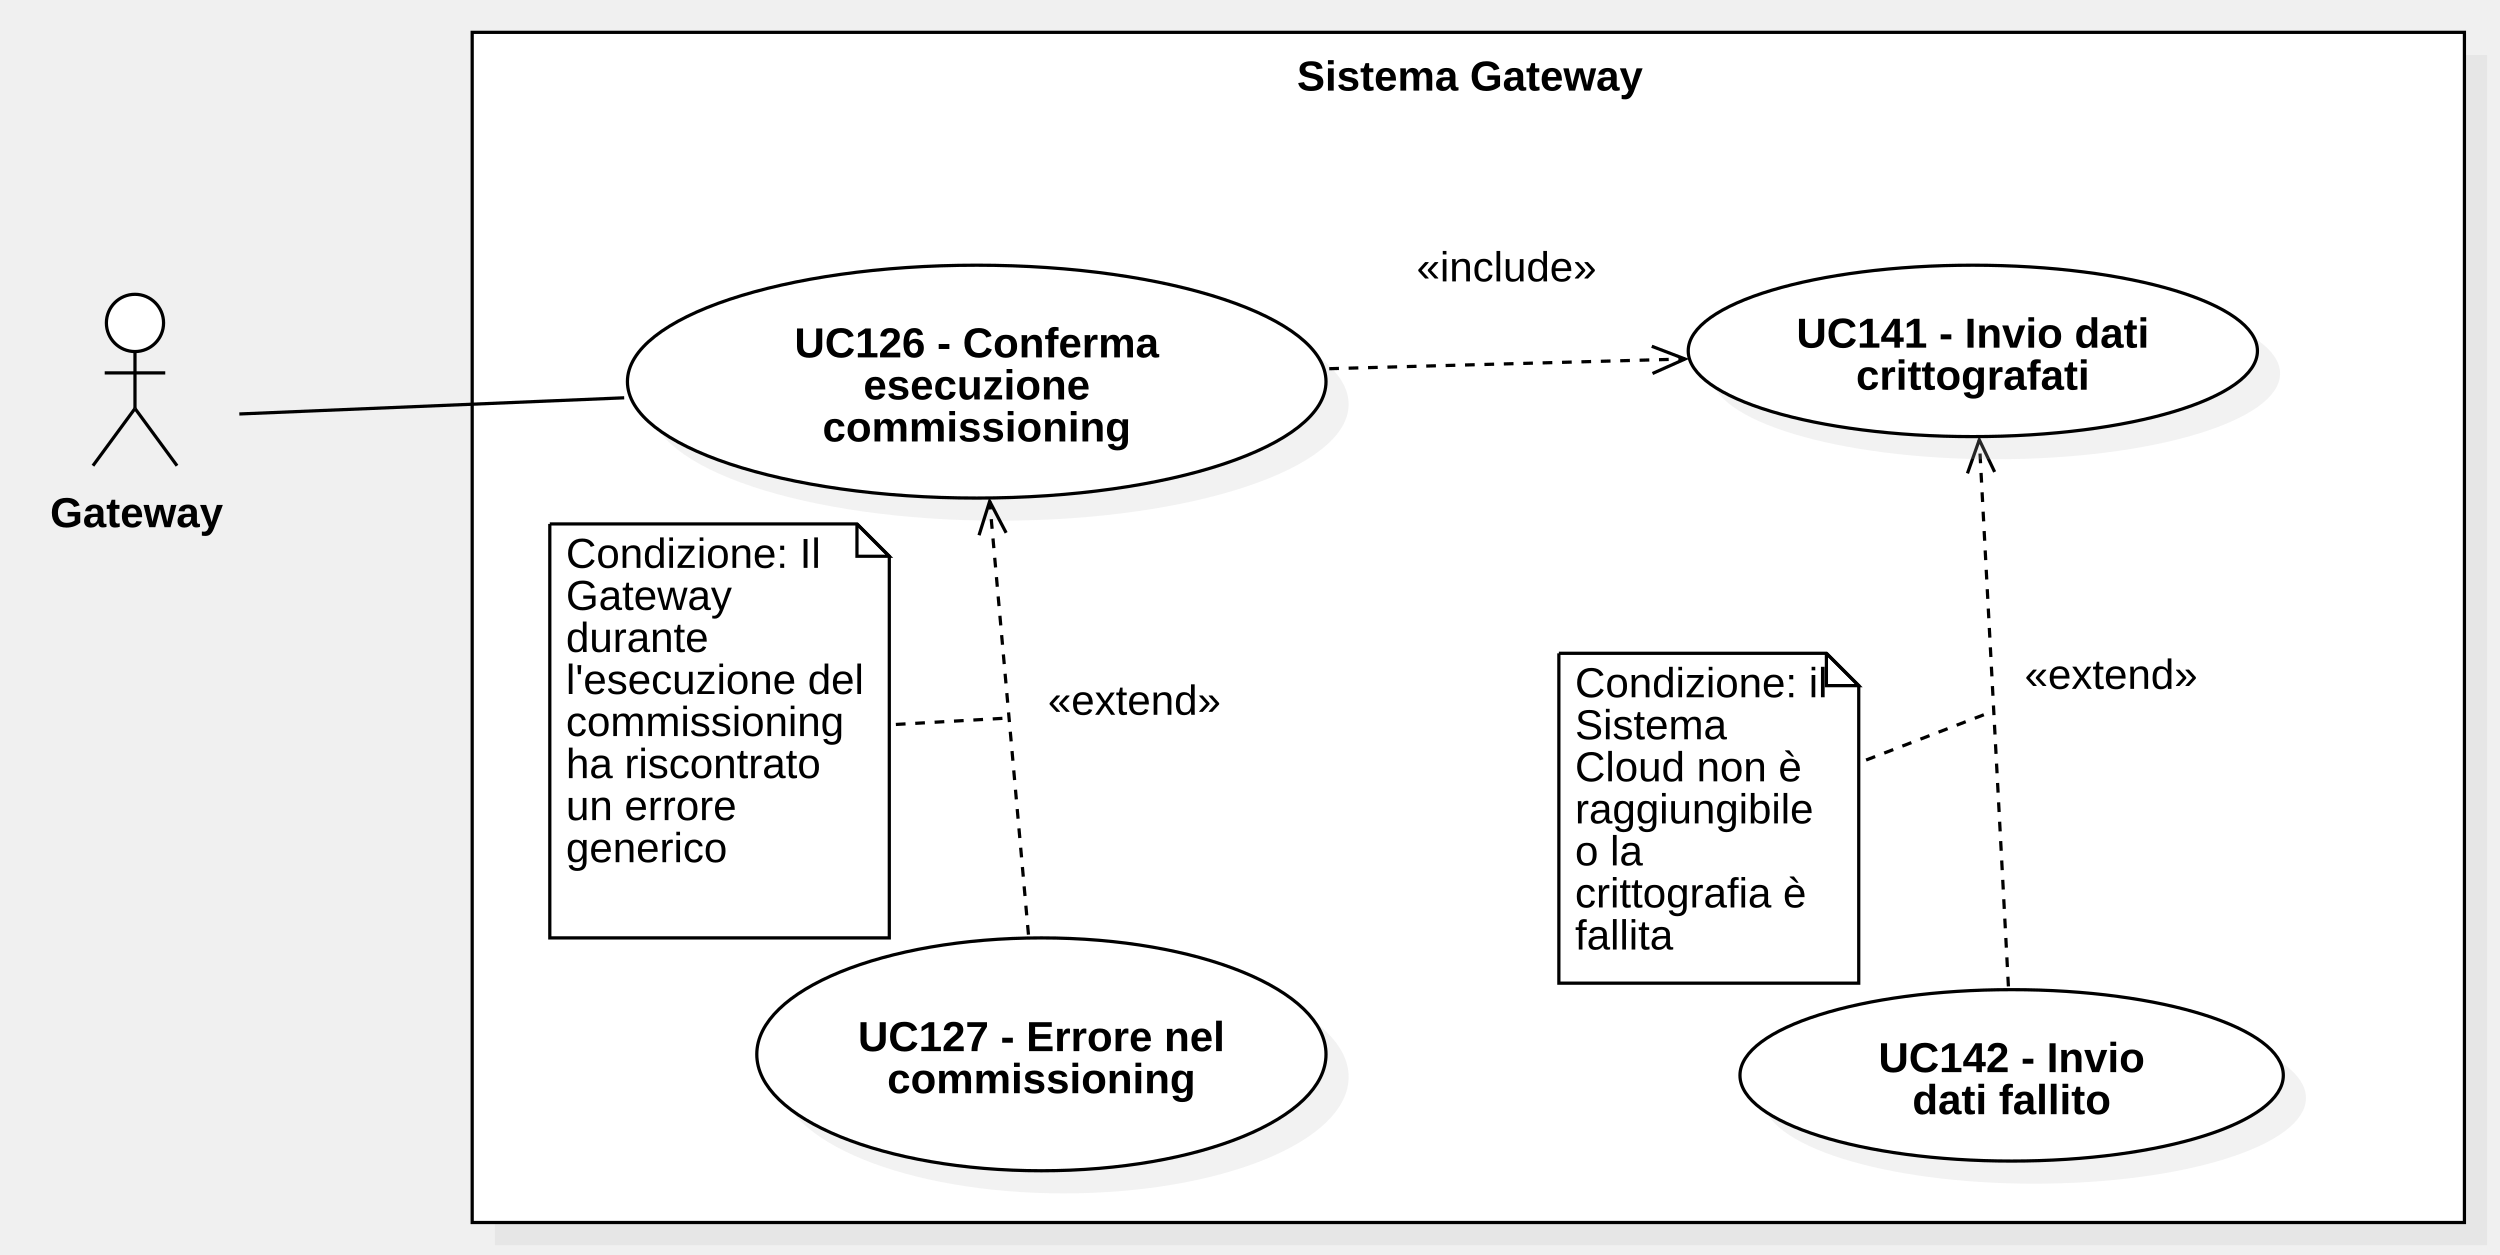
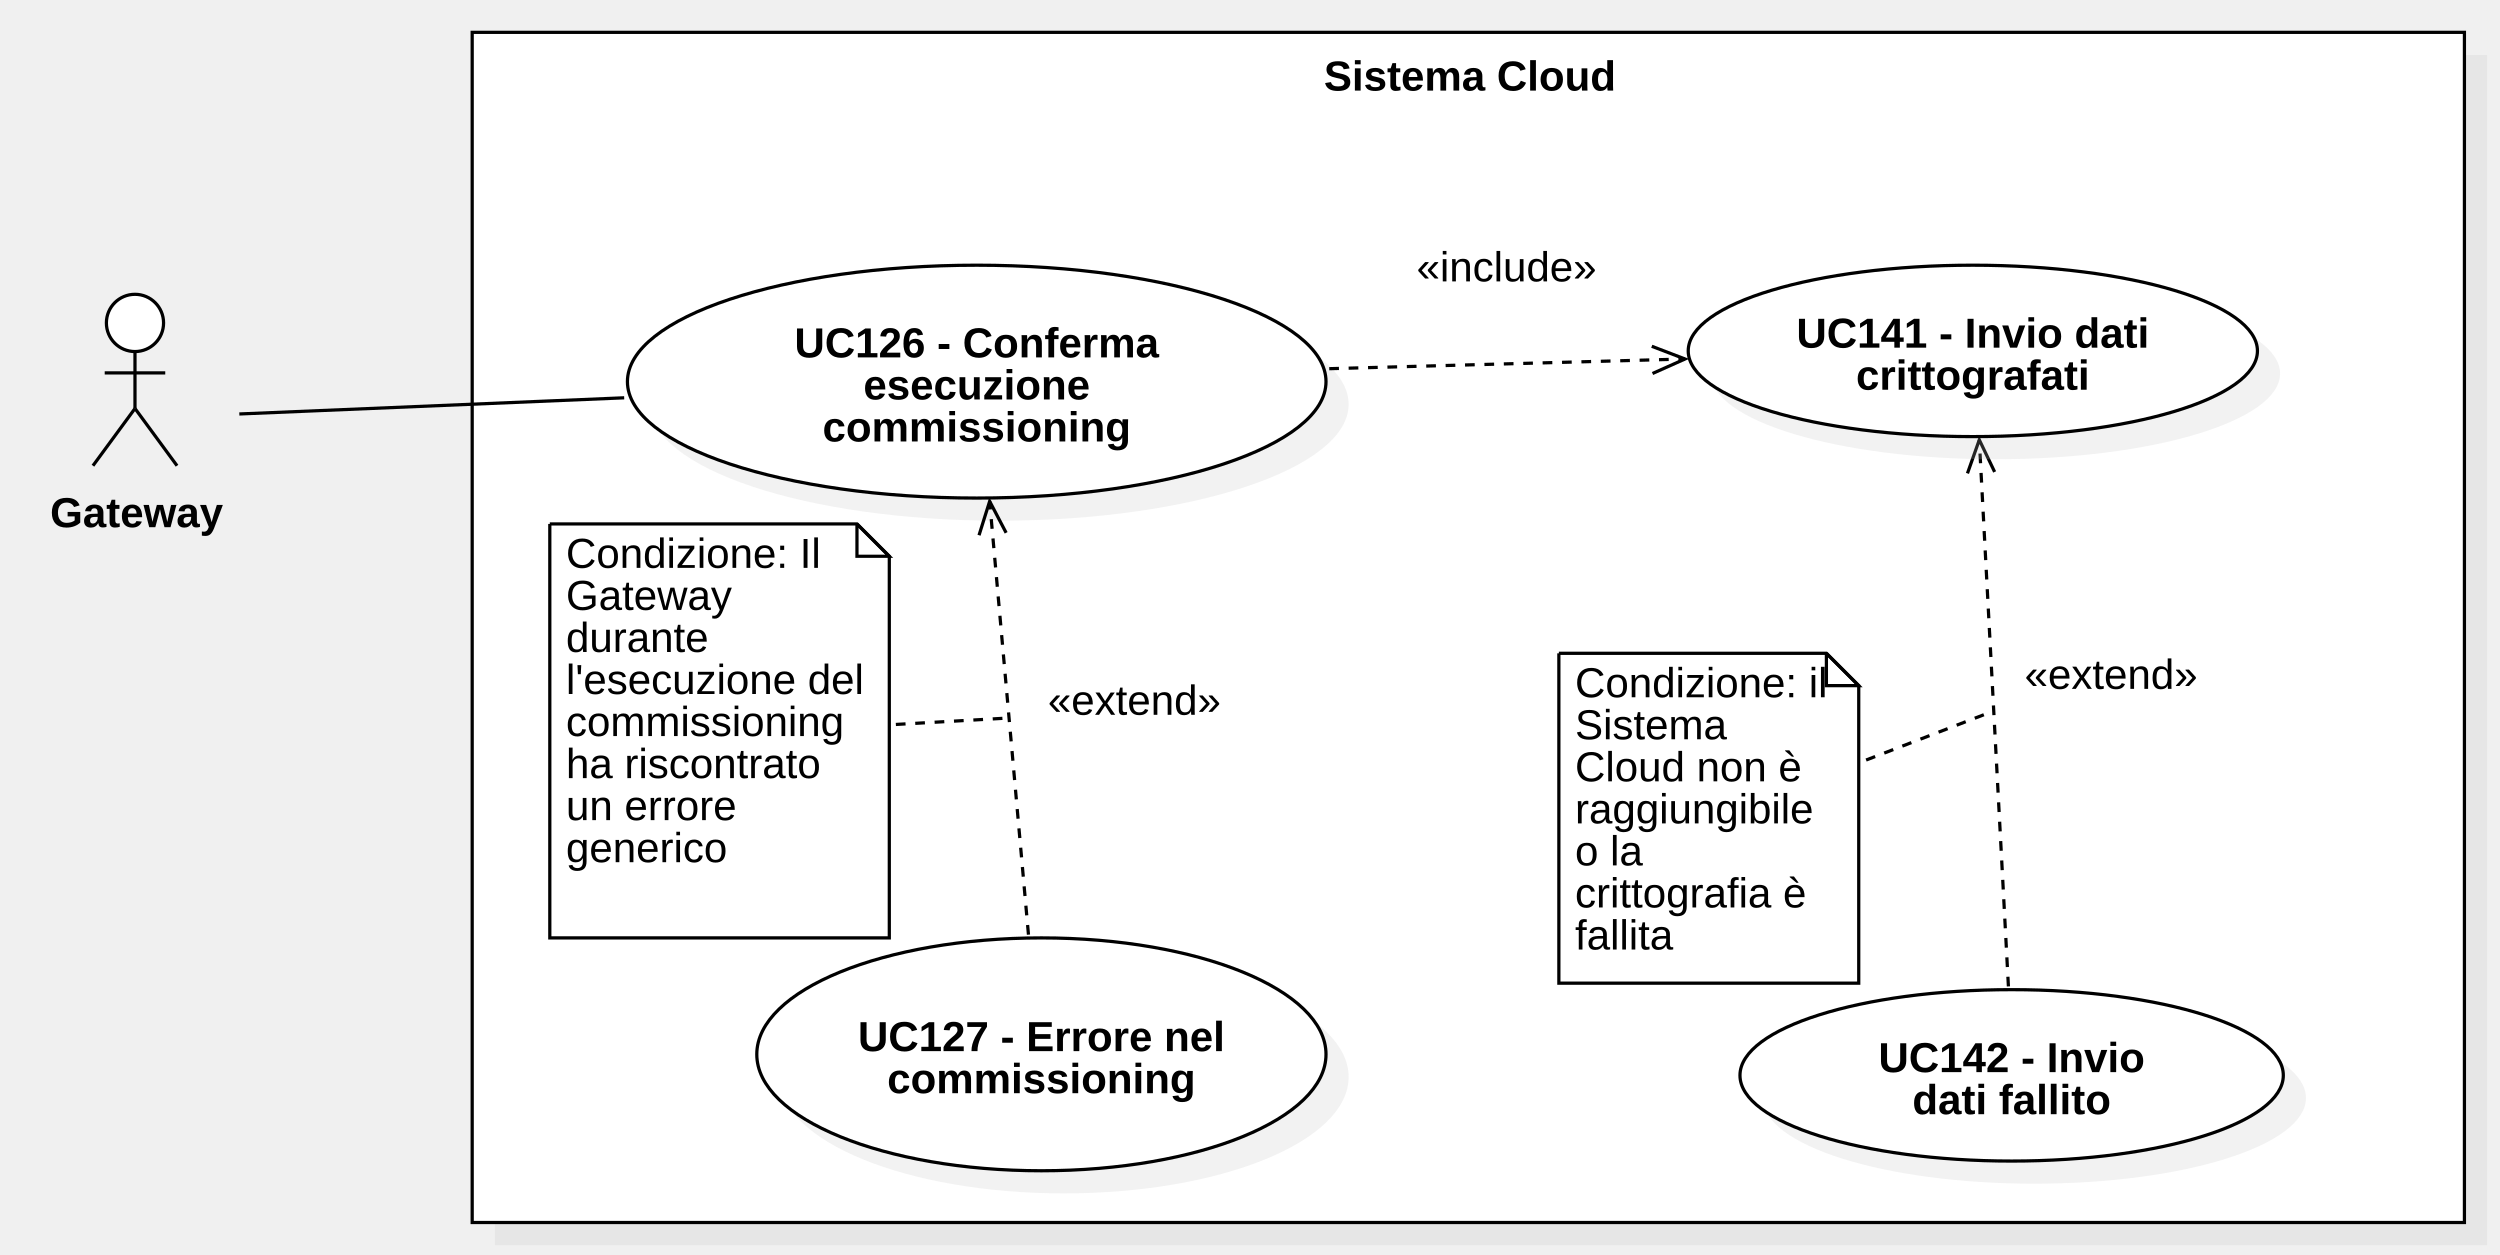
<svg xmlns="http://www.w3.org/2000/svg" version="1.1" width="773" height="388">
  <defs />
  <g>
    <g>
      <rect fill="#C0C0C0" stroke="none" x="416" y="430" width="616" height="368" transform="matrix(1 0 0 1 -263 -413)" fill-opacity="0.2" />
    </g>
    <g>
      <rect fill="#ffffff" stroke="none" x="409" y="423" width="616" height="368" transform="matrix(1 0 0 1 -263 -413)" />
    </g>
    <g>
      <path fill="none" stroke="#000000" paint-order="fill stroke markers" d=" M 146 10 L 762 10 L 762 378 L 146 378 L 146 10 Z Z" stroke-miterlimit="10" stroke-dasharray="" />
    </g>
    <g>
      <g>
        <path fill="none" stroke="none" />
-         <text fill="#000000" stroke="none" font-family="Arial" font-size="13px" font-style="normal" font-weight="bold" text-decoration="undefined" x="717.5" y="436.5" text-anchor="middle" dominant-baseline="central" transform="matrix(1 0 0 1 -263 -413)">Sistema Gateway</text>
+         <text fill="#000000" stroke="none" font-family="Arial" font-size="13px" font-style="normal" font-weight="bold" text-decoration="undefined" x="717.5" y="436.5" text-anchor="middle" dominant-baseline="central" transform="matrix(1 0 0 1 -263 -413)">Sistema Cloud</text>
      </g>
    </g>
    <g>
      <path fill="#ffffff" stroke="none" paint-order="stroke fill markers" d=" M 32.896 99.85 C 32.896 94.962 36.854 91 41.736 91 C 46.619 91 50.576 94.962 50.576 99.85 C 50.576 104.738 46.619 108.7 41.736 108.7 C 36.854 108.7 32.896 104.738 32.896 99.85 Z" />
    </g>
    <g>
      <path fill="none" stroke="#000000" paint-order="fill stroke markers" d=" M 32.896 99.85 C 32.896 94.962 36.854 91 41.736 91 C 46.619 91 50.576 94.962 50.576 99.85 C 50.576 104.738 46.619 108.7 41.736 108.7 C 36.854 108.7 32.896 104.738 32.896 99.85 Z" stroke-miterlimit="10" stroke-dasharray="" />
    </g>
    <g>
      <path fill="none" stroke="#000000" paint-order="fill stroke markers" d=" M 41.736 108.7 L 41.736 126.3" stroke-miterlimit="10" stroke-dasharray="" />
    </g>
    <g>
      <path fill="none" stroke="#000000" paint-order="fill stroke markers" d=" M 32.376 115.3 L 51.096 115.3" stroke-miterlimit="10" stroke-dasharray="" />
    </g>
    <g>
      <path fill="none" stroke="#000000" paint-order="fill stroke markers" d=" M 41.736 126.3 L 28.736 144" stroke-miterlimit="10" stroke-dasharray="" />
    </g>
    <g>
      <path fill="none" stroke="#000000" paint-order="fill stroke markers" d=" M 41.736 126.3 L 54.736 144" stroke-miterlimit="10" stroke-dasharray="" />
    </g>
    <g>
      <g>
        <path fill="none" stroke="none" />
        <text fill="#000000" stroke="none" font-family="Arial" font-size="13px" font-style="normal" font-weight="bold" text-decoration="undefined" x="305.236" y="571.5" text-anchor="middle" dominant-baseline="central" transform="matrix(1 0 0 1 -263 -413)">Gateway</text>
      </g>
    </g>
    <g>
      <path fill="#C0C0C0" stroke="none" paint-order="stroke fill markers" d=" M 201 125 C 201 105.118 249.353 89 309 89 C 368.647 89 417 105.118 417 125 C 417 144.882 368.647 161 309 161 C 249.353 161 201 144.882 201 125 Z" fill-opacity="0.2" />
    </g>
    <g>
      <path fill="#ffffff" stroke="none" paint-order="stroke fill markers" d=" M 194 118 C 194 98.118 242.353 82 302 82 C 361.647 82 410 98.118 410 118 C 410 137.882 361.647 154 302 154 C 242.353 154 194 137.882 194 118 Z" />
    </g>
    <g>
      <path fill="none" stroke="#000000" paint-order="fill stroke markers" d=" M 194 118 C 194 98.118 242.353 82 302 82 C 361.647 82 410 98.118 410 118 C 410 137.882 361.647 154 302 154 C 242.353 154 194 137.882 194 118 Z" stroke-miterlimit="10" stroke-dasharray="" />
    </g>
    <g>
      <g>
        <path fill="none" stroke="none" />
        <text fill="#000000" stroke="none" font-family="Arial" font-size="13px" font-style="normal" font-weight="bold" text-decoration="undefined" x="565" y="519" text-anchor="middle" dominant-baseline="central" transform="matrix(1 0 0 1 -263 -413)">UC126 - Conferma</text>
        <text fill="#000000" stroke="none" font-family="Arial" font-size="13px" font-style="normal" font-weight="bold" text-decoration="undefined" x="565" y="532" text-anchor="middle" dominant-baseline="central" transform="matrix(1 0 0 1 -263 -413)">esecuzione</text>
        <text fill="#000000" stroke="none" font-family="Arial" font-size="13px" font-style="normal" font-weight="bold" text-decoration="undefined" x="565" y="545" text-anchor="middle" dominant-baseline="central" transform="matrix(1 0 0 1 -263 -413)">commissioning</text>
      </g>
    </g>
    <g>
      <path fill="none" stroke="#000000" paint-order="fill stroke markers" d=" M 621 305 L 612 136" stroke-miterlimit="10" stroke-dasharray="3" />
    </g>
    <g>
      <path fill="none" stroke="#000000" paint-order="fill stroke markers" d=" M 616.744 145.924 L 612 136 L 608.337 146.372" stroke-miterlimit="10" stroke-dasharray="" />
    </g>
    <g>
      <rect fill="#ffffff" stroke="none" x="889" y="615" width="53.492" height="13" transform="matrix(1 0 0 1 -263 -413)" />
    </g>
    <g>
      <g>
        <path fill="none" stroke="none" />
        <text fill="#000000" stroke="none" font-family="Arial" font-size="13px" font-style="normal" font-weight="normal" text-decoration="undefined" x="915.746" y="621.5" text-anchor="middle" dominant-baseline="central" transform="matrix(1 0 0 1 -263 -413)">«extend»</text>
      </g>
    </g>
    <g>
      <path fill="none" stroke="#000000" paint-order="fill stroke markers" d=" M 411 114 L 521 111" stroke-miterlimit="10" stroke-dasharray="3" />
    </g>
    <g>
      <path fill="none" stroke="#000000" paint-order="fill stroke markers" d=" M 510.956 115.485 L 521 111 L 510.726 107.069" stroke-miterlimit="10" stroke-dasharray="" />
    </g>
    <g>
      <rect fill="#ffffff" stroke="none" x="701" y="489" width="55.656" height="13" transform="matrix(1 0 0 1 -263 -413)" />
    </g>
    <g>
      <g>
        <path fill="none" stroke="none" />
        <text fill="#000000" stroke="none" font-family="Arial" font-size="13px" font-style="normal" font-weight="normal" text-decoration="undefined" x="728.828" y="495.5" text-anchor="middle" dominant-baseline="central" transform="matrix(1 0 0 1 -263 -413)">«include»</text>
      </g>
    </g>
    <g>
      <path fill="none" stroke="#000000" paint-order="fill stroke markers" d=" M 318 289 L 306 155" stroke-miterlimit="10" stroke-dasharray="3" />
    </g>
    <g>
      <path fill="none" stroke="#000000" paint-order="fill stroke markers" d=" M 311.099 164.747 L 306 155 L 302.714 165.498" stroke-miterlimit="10" stroke-dasharray="" />
    </g>
    <g>
      <rect fill="#ffffff" stroke="none" x="587" y="623" width="53.492" height="13" transform="matrix(1 0 0 1 -263 -413)" />
    </g>
    <g>
      <g>
        <path fill="none" stroke="none" />
        <text fill="#000000" stroke="none" font-family="Arial" font-size="13px" font-style="normal" font-weight="normal" text-decoration="undefined" x="613.746" y="629.5" text-anchor="middle" dominant-baseline="central" transform="matrix(1 0 0 1 -263 -413)">«extend»</text>
      </g>
    </g>
    <g>
      <path fill="none" stroke="#000000" paint-order="fill stroke markers" d=" M 74 128 L 193 123" stroke-miterlimit="10" stroke-dasharray="" />
    </g>
    <g>
      <path fill="#ffffff" stroke="none" paint-order="stroke fill markers" d=" M 170 162 L 264.973 162 L 274.973 172 L 274.973 290 L 170 290 L 170 162" />
    </g>
    <g>
      <path fill="none" stroke="#000000" paint-order="fill stroke markers" d=" M 170 162 L 264.973 162 L 274.973 172 L 274.973 290 L 170 290 L 170 162 L 170 162" stroke-miterlimit="10" stroke-dasharray="" />
    </g>
    <g>
      <path fill="none" stroke="#000000" paint-order="fill stroke markers" d=" M 264.973 162 L 264.973 172 L 274.973 172 L 264.973 162" stroke-miterlimit="10" stroke-dasharray="" />
    </g>
    <g>
      <g>
        <path fill="none" stroke="none" />
        <text fill="#000000" stroke="none" font-family="Arial" font-size="13px" font-style="normal" font-weight="normal" text-decoration="undefined" x="438" y="580" text-anchor="start" dominant-baseline="text-before-edge" transform="matrix(1 0 0 1 -263 -413)">Condizione: Il</text>
        <text fill="#000000" stroke="none" font-family="Arial" font-size="13px" font-style="normal" font-weight="normal" text-decoration="undefined" x="438" y="593" text-anchor="start" dominant-baseline="text-before-edge" transform="matrix(1 0 0 1 -263 -413)">Gateway</text>
        <text fill="#000000" stroke="none" font-family="Arial" font-size="13px" font-style="normal" font-weight="normal" text-decoration="undefined" x="438" y="606" text-anchor="start" dominant-baseline="text-before-edge" transform="matrix(1 0 0 1 -263 -413)">durante</text>
        <text fill="#000000" stroke="none" font-family="Arial" font-size="13px" font-style="normal" font-weight="normal" text-decoration="undefined" x="438" y="619" text-anchor="start" dominant-baseline="text-before-edge" transform="matrix(1 0 0 1 -263 -413)">l'esecuzione del</text>
        <text fill="#000000" stroke="none" font-family="Arial" font-size="13px" font-style="normal" font-weight="normal" text-decoration="undefined" x="438" y="632" text-anchor="start" dominant-baseline="text-before-edge" transform="matrix(1 0 0 1 -263 -413)">commissioning</text>
        <text fill="#000000" stroke="none" font-family="Arial" font-size="13px" font-style="normal" font-weight="normal" text-decoration="undefined" x="438" y="645" text-anchor="start" dominant-baseline="text-before-edge" transform="matrix(1 0 0 1 -263 -413)">ha riscontrato</text>
        <text fill="#000000" stroke="none" font-family="Arial" font-size="13px" font-style="normal" font-weight="normal" text-decoration="undefined" x="438" y="658" text-anchor="start" dominant-baseline="text-before-edge" transform="matrix(1 0 0 1 -263 -413)">un errore</text>
        <text fill="#000000" stroke="none" font-family="Arial" font-size="13px" font-style="normal" font-weight="normal" text-decoration="undefined" x="438" y="671" text-anchor="start" dominant-baseline="text-before-edge" transform="matrix(1 0 0 1 -263 -413)">generico</text>
      </g>
    </g>
    <g>
      <path fill="#ffffff" stroke="none" paint-order="stroke fill markers" d=" M 482 202 L 564.722 202 L 574.722 212 L 574.722 304 L 482 304 L 482 202" />
    </g>
    <g>
      <path fill="none" stroke="#000000" paint-order="fill stroke markers" d=" M 482 202 L 564.722 202 L 574.722 212 L 574.722 304 L 482 304 L 482 202 L 482 202" stroke-miterlimit="10" stroke-dasharray="" />
    </g>
    <g>
      <path fill="none" stroke="#000000" paint-order="fill stroke markers" d=" M 564.722 202 L 564.722 212 L 574.722 212 L 564.722 202" stroke-miterlimit="10" stroke-dasharray="" />
    </g>
    <g>
      <g>
        <path fill="none" stroke="none" />
        <text fill="#000000" stroke="none" font-family="Arial" font-size="13px" font-style="normal" font-weight="normal" text-decoration="undefined" x="750" y="620" text-anchor="start" dominant-baseline="text-before-edge" transform="matrix(1 0 0 1 -263 -413)">Condizione: il</text>
        <text fill="#000000" stroke="none" font-family="Arial" font-size="13px" font-style="normal" font-weight="normal" text-decoration="undefined" x="750" y="633" text-anchor="start" dominant-baseline="text-before-edge" transform="matrix(1 0 0 1 -263 -413)">Sistema</text>
        <text fill="#000000" stroke="none" font-family="Arial" font-size="13px" font-style="normal" font-weight="normal" text-decoration="undefined" x="750" y="646" text-anchor="start" dominant-baseline="text-before-edge" transform="matrix(1 0 0 1 -263 -413)">Cloud non è</text>
        <text fill="#000000" stroke="none" font-family="Arial" font-size="13px" font-style="normal" font-weight="normal" text-decoration="undefined" x="750" y="659" text-anchor="start" dominant-baseline="text-before-edge" transform="matrix(1 0 0 1 -263 -413)">raggiungibile</text>
        <text fill="#000000" stroke="none" font-family="Arial" font-size="13px" font-style="normal" font-weight="normal" text-decoration="undefined" x="750" y="672" text-anchor="start" dominant-baseline="text-before-edge" transform="matrix(1 0 0 1 -263 -413)">o la</text>
        <text fill="#000000" stroke="none" font-family="Arial" font-size="13px" font-style="normal" font-weight="normal" text-decoration="undefined" x="750" y="685" text-anchor="start" dominant-baseline="text-before-edge" transform="matrix(1 0 0 1 -263 -413)">crittografia è</text>
        <text fill="#000000" stroke="none" font-family="Arial" font-size="13px" font-style="normal" font-weight="normal" text-decoration="undefined" x="750" y="698" text-anchor="start" dominant-baseline="text-before-edge" transform="matrix(1 0 0 1 -263 -413)">fallita</text>
      </g>
    </g>
    <g>
      <path fill="#C0C0C0" stroke="none" paint-order="stroke fill markers" d=" M 545 339.5 C 545 324.864 582.608 313 629 313 C 675.392 313 713 324.864 713 339.5 C 713 354.136 675.392 366 629 366 C 582.608 366 545 354.136 545 339.5 Z" fill-opacity="0.2" />
    </g>
    <g>
      <path fill="#ffffff" stroke="none" paint-order="stroke fill markers" d=" M 538 332.5 C 538 317.864 575.608 306 622 306 C 668.392 306 706 317.864 706 332.5 C 706 347.136 668.392 359 622 359 C 575.608 359 538 347.136 538 332.5 Z" />
    </g>
    <g>
      <path fill="none" stroke="#000000" paint-order="fill stroke markers" d=" M 538 332.5 C 538 317.864 575.608 306 622 306 C 668.392 306 706 317.864 706 332.5 C 706 347.136 668.392 359 622 359 C 575.608 359 538 347.136 538 332.5 Z" stroke-miterlimit="10" stroke-dasharray="" />
    </g>
    <g>
      <g>
        <path fill="none" stroke="none" />
        <text fill="#000000" stroke="none" font-family="Arial" font-size="13px" font-style="normal" font-weight="bold" text-decoration="undefined" x="885" y="740" text-anchor="middle" dominant-baseline="central" transform="matrix(1 0 0 1 -263 -413)">UC142 - Invio</text>
        <text fill="#000000" stroke="none" font-family="Arial" font-size="13px" font-style="normal" font-weight="bold" text-decoration="undefined" x="885" y="753" text-anchor="middle" dominant-baseline="central" transform="matrix(1 0 0 1 -263 -413)">dati fallito</text>
      </g>
    </g>
    <g>
      <path fill="none" stroke="#000000" paint-order="fill stroke markers" d=" M 277 224 L 312 222" stroke-miterlimit="10" stroke-dasharray="3" />
    </g>
    <g>
      <path fill="none" stroke="#000000" paint-order="fill stroke markers" d=" M 577 235 L 616 220" stroke-miterlimit="10" stroke-dasharray="3" />
    </g>
    <g>
      <path fill="#C0C0C0" stroke="none" paint-order="stroke fill markers" d=" M 529 115.5 C 529 100.864 568.399 89 617 89 C 665.601 89 705 100.864 705 115.5 C 705 130.136 665.601 142 617 142 C 568.399 142 529 130.136 529 115.5 Z" fill-opacity="0.2" />
    </g>
    <g>
      <path fill="#ffffff" stroke="none" paint-order="stroke fill markers" d=" M 522 108.5 C 522 93.864 561.399 82 610 82 C 658.601 82 698 93.864 698 108.5 C 698 123.136 658.601 135 610 135 C 561.399 135 522 123.136 522 108.5 Z" />
    </g>
    <g>
      <path fill="none" stroke="#000000" paint-order="fill stroke markers" d=" M 522 108.5 C 522 93.864 561.399 82 610 82 C 658.601 82 698 93.864 698 108.5 C 698 123.136 658.601 135 610 135 C 561.399 135 522 123.136 522 108.5 Z" stroke-miterlimit="10" stroke-dasharray="" />
    </g>
    <g>
      <g>
        <path fill="none" stroke="none" />
        <text fill="#000000" stroke="none" font-family="Arial" font-size="13px" font-style="normal" font-weight="bold" text-decoration="undefined" x="873" y="516" text-anchor="middle" dominant-baseline="central" transform="matrix(1 0 0 1 -263 -413)">UC141 - Invio dati</text>
        <text fill="#000000" stroke="none" font-family="Arial" font-size="13px" font-style="normal" font-weight="bold" text-decoration="undefined" x="873" y="529" text-anchor="middle" dominant-baseline="central" transform="matrix(1 0 0 1 -263 -413)">crittografati</text>
      </g>
    </g>
    <g>
      <path fill="#C0C0C0" stroke="none" paint-order="stroke fill markers" d=" M 241 333 C 241 313.118 280.399 297 329 297 C 377.601 297 417 313.118 417 333 C 417 352.882 377.601 369 329 369 C 280.399 369 241 352.882 241 333 Z" fill-opacity="0.2" />
    </g>
    <g>
      <path fill="#ffffff" stroke="none" paint-order="stroke fill markers" d=" M 234 326 C 234 306.118 273.399 290 322 290 C 370.601 290 410 306.118 410 326 C 410 345.882 370.601 362 322 362 C 273.399 362 234 345.882 234 326 Z" />
    </g>
    <g>
      <path fill="none" stroke="#000000" paint-order="fill stroke markers" d=" M 234 326 C 234 306.118 273.399 290 322 290 C 370.601 290 410 306.118 410 326 C 410 345.882 370.601 362 322 362 C 273.399 362 234 345.882 234 326 Z" stroke-miterlimit="10" stroke-dasharray="" />
    </g>
    <g>
      <g>
        <path fill="none" stroke="none" />
        <text fill="#000000" stroke="none" font-family="Arial" font-size="13px" font-style="normal" font-weight="bold" text-decoration="undefined" x="585" y="733.5" text-anchor="middle" dominant-baseline="central" transform="matrix(1 0 0 1 -263 -413)">UC127 - Errore nel</text>
        <text fill="#000000" stroke="none" font-family="Arial" font-size="13px" font-style="normal" font-weight="bold" text-decoration="undefined" x="585" y="746.5" text-anchor="middle" dominant-baseline="central" transform="matrix(1 0 0 1 -263 -413)">commissioning</text>
      </g>
    </g>
  </g>
</svg>
